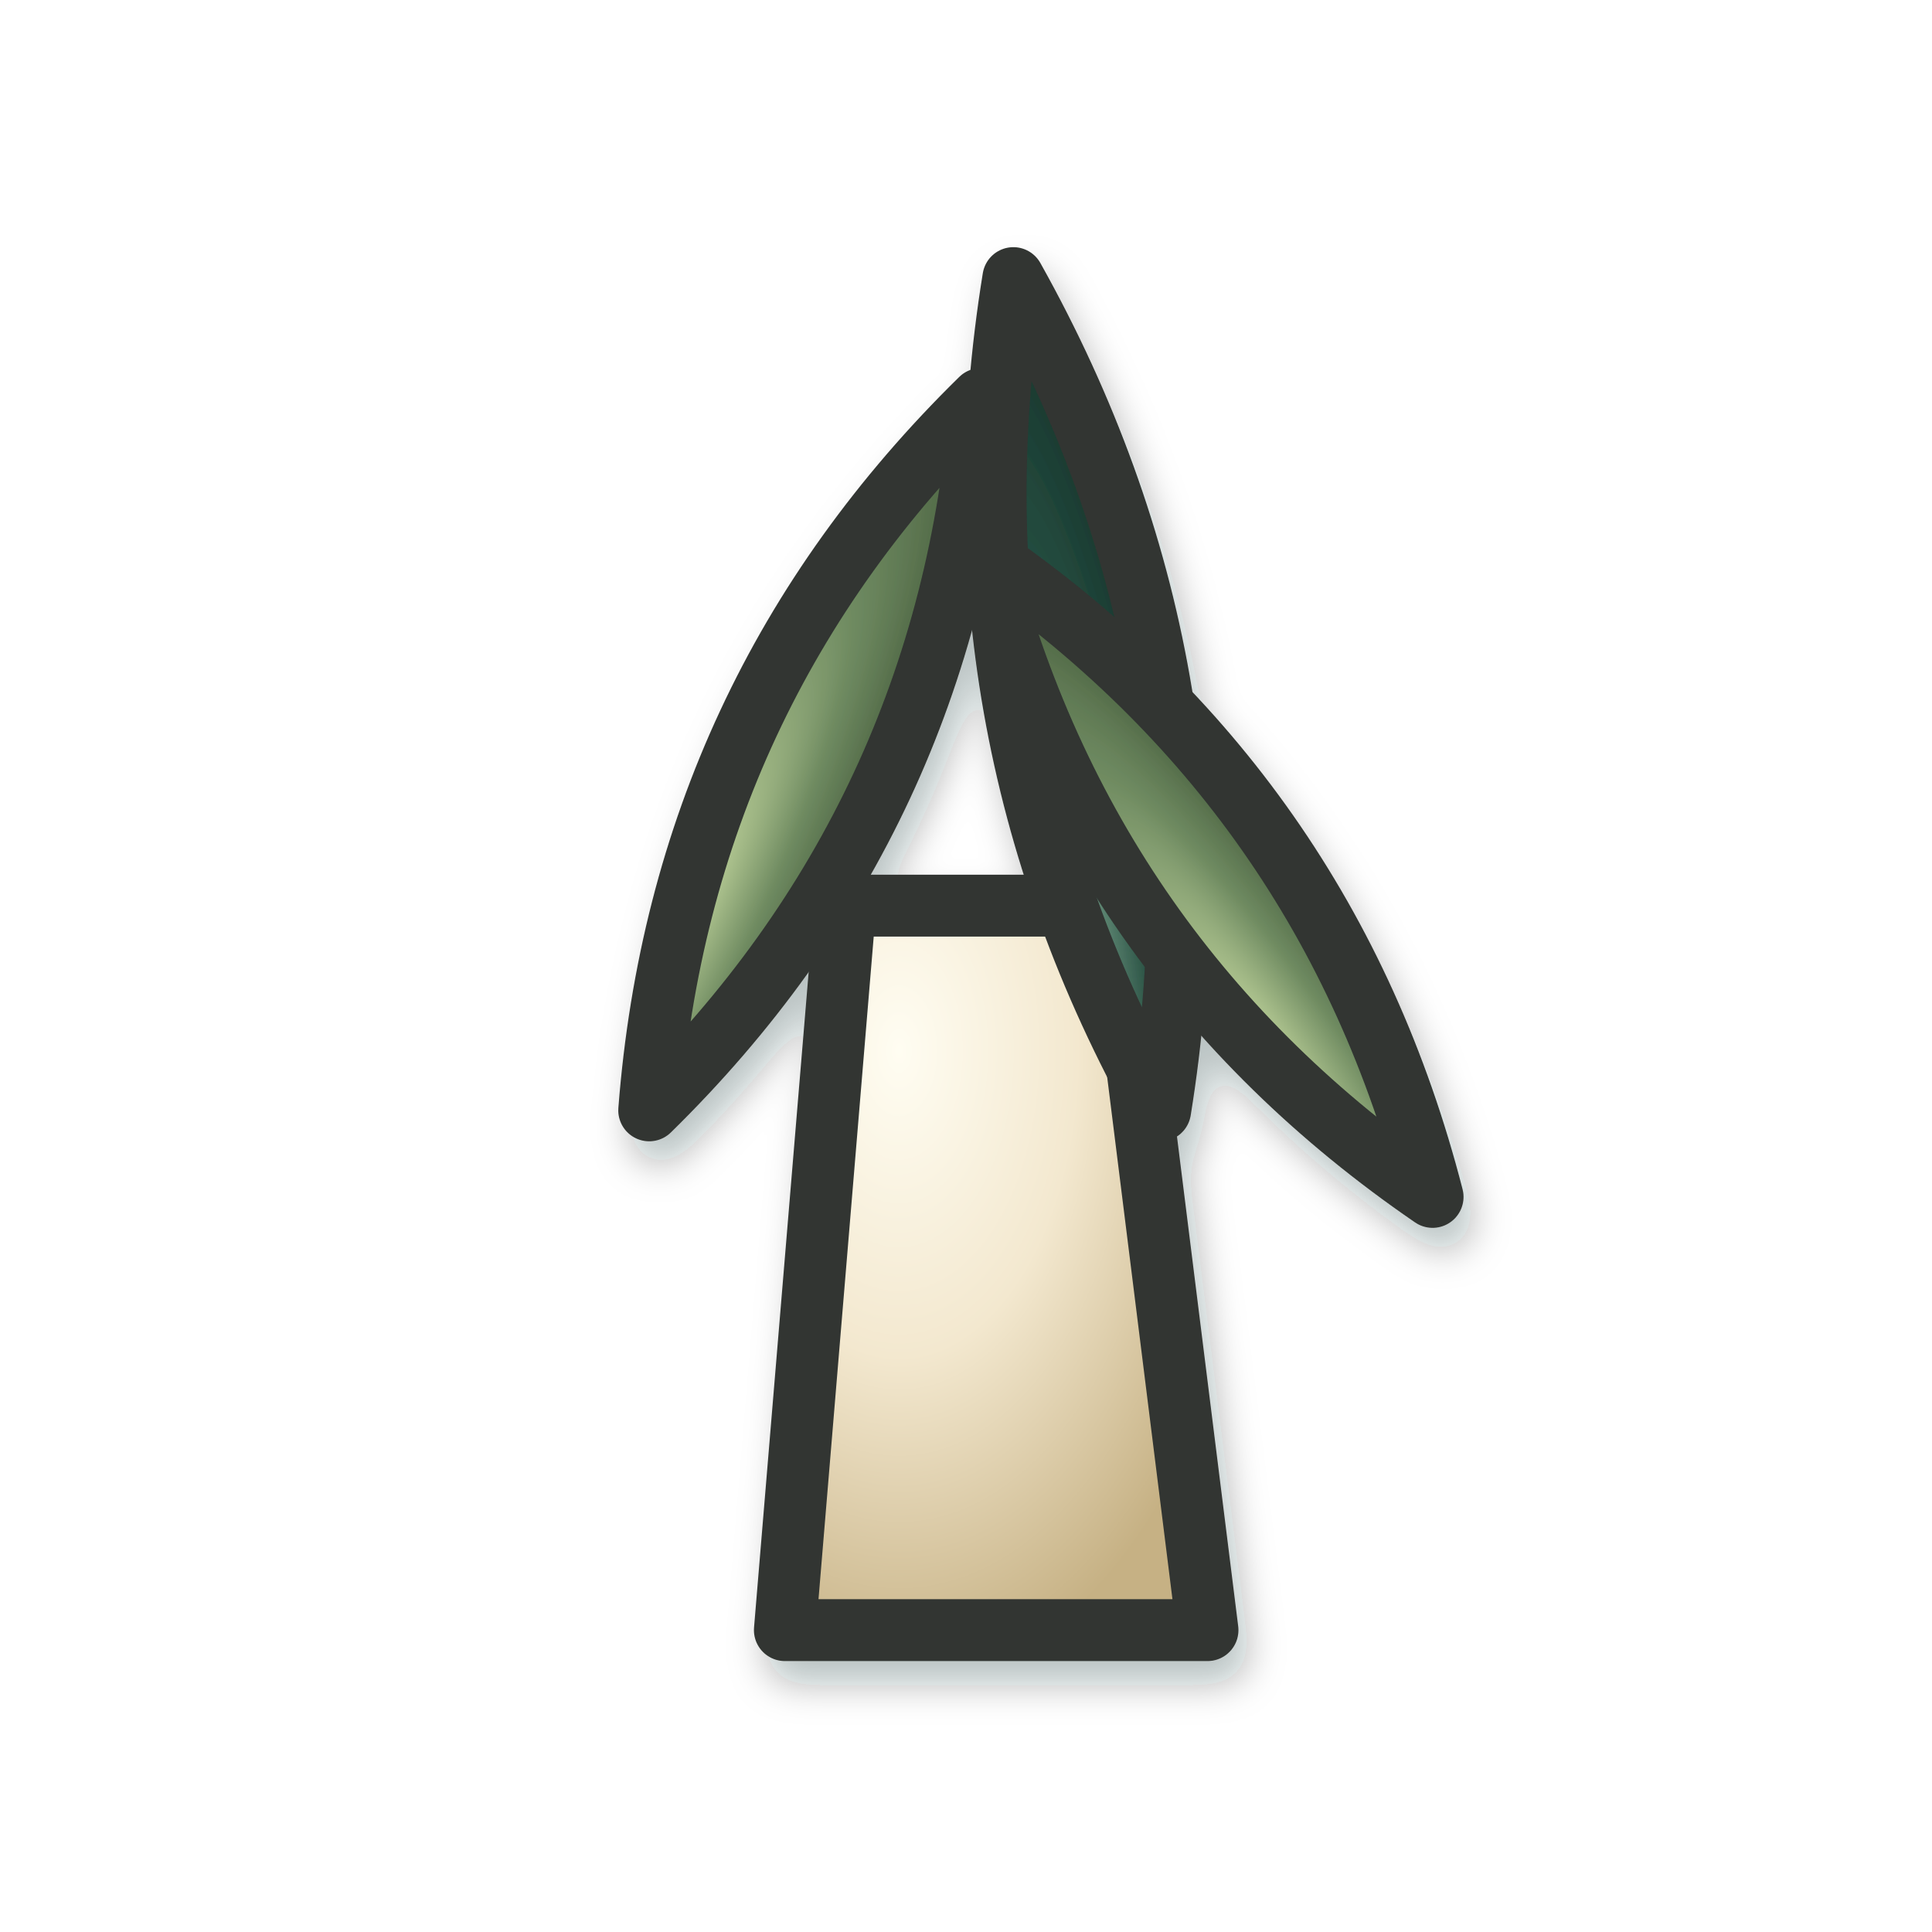
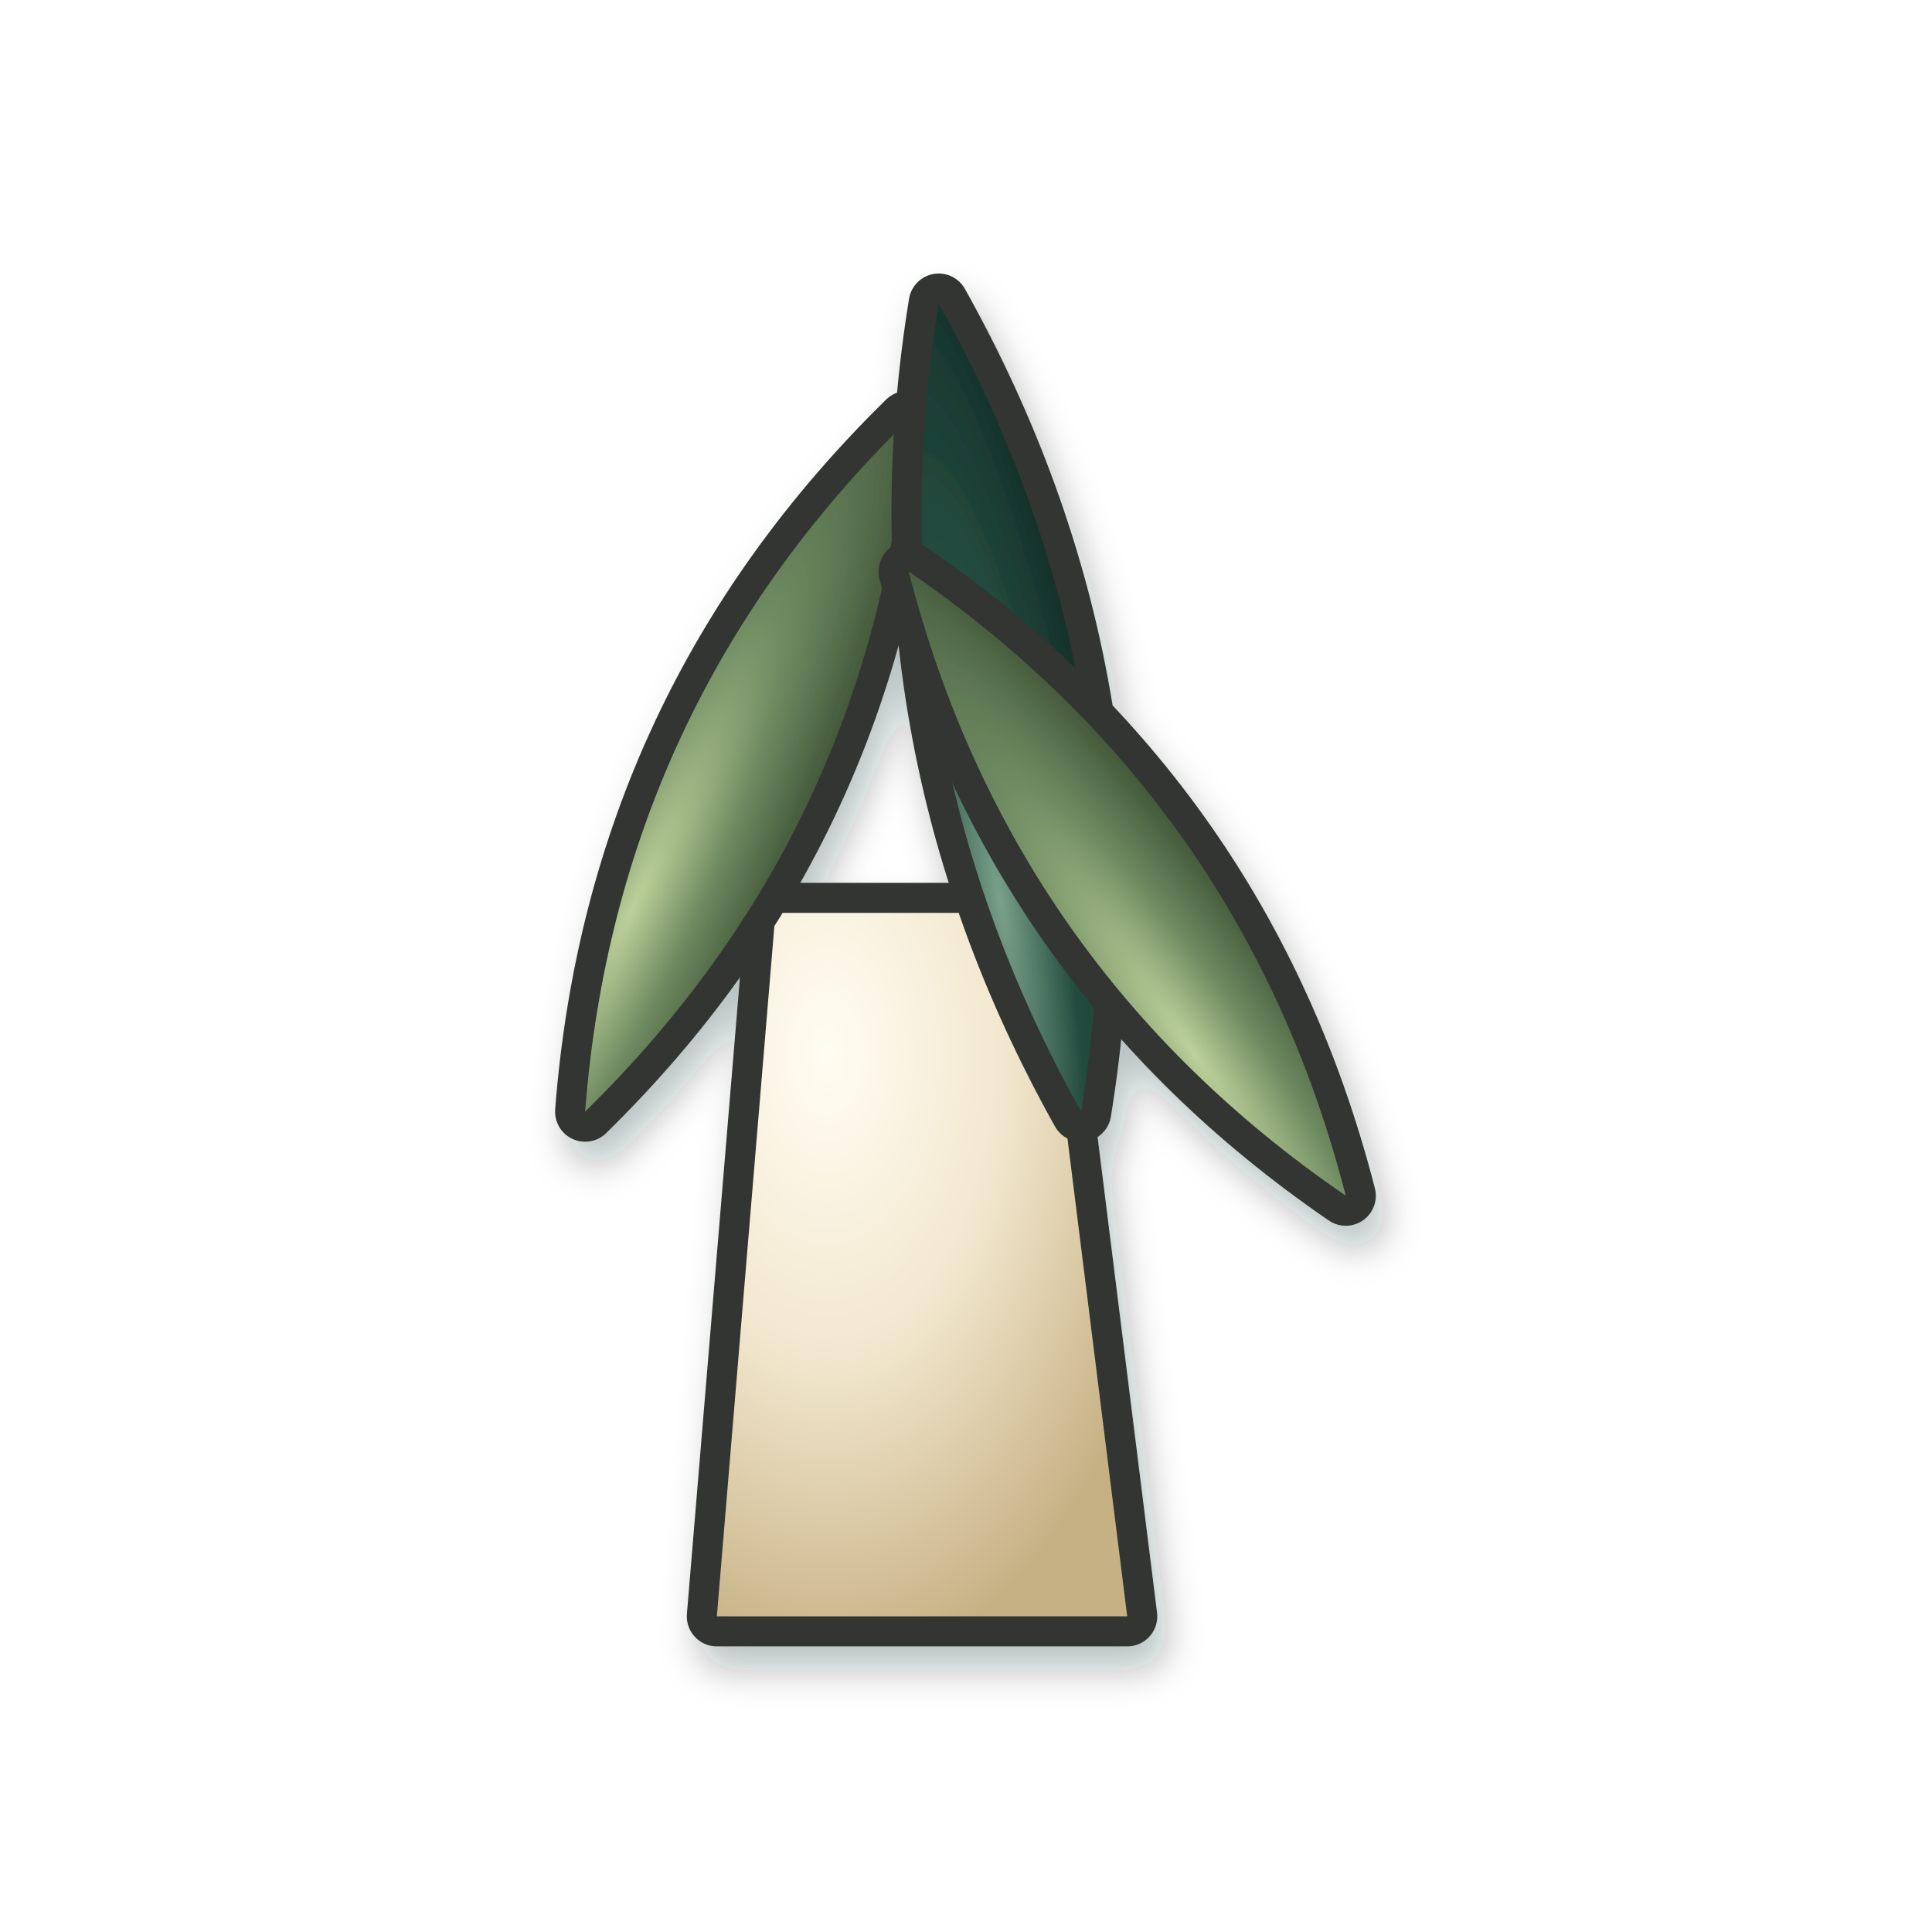
- <svg xmlns="http://www.w3.org/2000/svg" viewBox="0 0 64 64" width="64" height="64" role="img" aria-labelledby="t">
-   <style>.ink-s{stroke:#303532}.ink-f{fill:#303532}.paper-s{stroke:#F3E8CF}.paper-f{fill:#F3E8CF}@media(prefers-color-scheme:dark){.ink-s{stroke:#F3E8CF}.ink-f{fill:#F3E8CF}.paper-s{stroke:#303532}.paper-f{fill:#303532}}</style>
+ <svg xmlns="http://www.w3.org/2000/svg" viewBox="0 0 64 64" role="img" aria-labelledby="leek-title" data-aisle="Produce" data-render-style="dimensional">
  <defs>
-     <filter id="leek-depth" x="-18%" y="-18%" width="136%" height="140%" color-interpolation-filters="sRGB">
-       <feDropShadow dx="0.35" dy="0.8" stdDeviation="0.6" flood-color="#111815" flood-opacity="0.27" />
-     </filter>
-     <radialGradient id="leek-cream" cx="27%" cy="20%" r="88%">
-       <stop offset="0" stop-color="#FFFDF2" />
-       <stop offset="0.48" stop-color="#F3E8CF" />
-       <stop offset="1" stop-color="#C6B184" />
+     <radialGradient id="leek-green" cx="27%" cy="20%" r="88%">
+       <stop offset="0" stop-color="#79A18A" />
+       <stop offset="0.48" stop-color="#244C3F" />
+       <stop offset="1" stop-color="#142F28" />
    </radialGradient>
    <radialGradient id="leek-green2" cx="27%" cy="20%" r="88%">
      <stop offset="0" stop-color="#BCD099" />
      <stop offset="0.48" stop-color="#6F8B61" />
      <stop offset="1" stop-color="#405538" />
    </radialGradient>
-     <radialGradient id="leek-green" cx="27%" cy="20%" r="88%">
-       <stop offset="0" stop-color="#79A18A" />
-       <stop offset="0.48" stop-color="#244C3F" />
-       <stop offset="1" stop-color="#142F28" />
+     <radialGradient id="leek-clay" cx="27%" cy="20%" r="88%">
+       <stop offset="0" stop-color="#F1A176" />
+       <stop offset="0.48" stop-color="#C66B3D" />
+       <stop offset="1" stop-color="#813A26" />
    </radialGradient>
+     <radialGradient id="leek-clay2" cx="27%" cy="20%" r="88%">
+       <stop offset="0" stop-color="#F6C79F" />
+       <stop offset="0.48" stop-color="#DF9A68" />
+       <stop offset="1" stop-color="#A85C3B" />
+     </radialGradient>
+     <radialGradient id="leek-charcoal" cx="27%" cy="20%" r="88%">
+       <stop offset="0" stop-color="#758078" />
+       <stop offset="0.48" stop-color="#303532" />
+       <stop offset="1" stop-color="#151917" />
+     </radialGradient>
+     <radialGradient id="leek-cream" cx="27%" cy="20%" r="88%">
+       <stop offset="0" stop-color="#FFFDF2" />
+       <stop offset="0.48" stop-color="#F3E8CF" />
+       <stop offset="1" stop-color="#C6B184" />
+     </radialGradient>
+     <radialGradient id="leek-cream2" cx="27%" cy="20%" r="88%">
+       <stop offset="0" stop-color="#F4E8CB" />
+       <stop offset="0.48" stop-color="#D8C9A7" />
+       <stop offset="1" stop-color="#A8956C" />
+     </radialGradient>
+     <radialGradient id="leek-gold" cx="27%" cy="20%" r="88%">
+       <stop offset="0" stop-color="#F8D878" />
+       <stop offset="0.48" stop-color="#D8A94F" />
+       <stop offset="1" stop-color="#98651F" />
+     </radialGradient>
+     <radialGradient id="leek-red" cx="27%" cy="20%" r="88%">
+       <stop offset="0" stop-color="#DC8066" />
+       <stop offset="0.48" stop-color="#9E4938" />
+       <stop offset="1" stop-color="#5E2824" />
+     </radialGradient>
+     <filter id="leek-depth" x="-18%" y="-18%" width="136%" height="140%" color-interpolation-filters="sRGB">
+       <feDropShadow dx="0.35" dy="0.8" stdDeviation="0.6" flood-color="#111815" flood-opacity="0.27" />
+     </filter>
  </defs>
-   <g class="ink-s" stroke-width="2.05" stroke-linecap="round" stroke-linejoin="round" filter="url(#leek-depth)">
-     <path d="M26 54L28 30H37L40 54Z" fill="url(#leek-cream)" data-tone="cream" />
-     <path d="M14 25Q27 20.12 40 25Q27 29.88 14 25Z" fill="url(#leek-green2)" data-tone="green2" transform="rotate(-65 27 25)" />
-     <path d="M22 23Q36 18.12 50 23Q36 27.88 22 23Z" fill="url(#leek-green)" data-tone="green" transform="rotate(-100 36 23)" />
-     <path d="M27 29Q40 24.12 53 29Q40 33.88 27 29Z" fill="url(#leek-green2)" data-tone="green2" transform="rotate(-125 40 29)" />
+   <style>
+     .food-icon { color-scheme: light dark; }
+     @media (prefers-color-scheme: dark) {
+       .food-icon { stroke: #F3E8CF; }
+ 
+       .food-icon [data-tone="charcoal"] { fill: url(#leek-cream); }
+       .food-icon [data-tone="cream"] { fill: url(#leek-charcoal); }
+       .food-icon [fill="#303532"] { fill: #F3E8CF; }
+       .food-icon [fill="#F3E8CF"] { fill: #303532; }
+       .food-icon [stroke="#303532"] { stroke: #F3E8CF; }
+       .food-icon [stroke="#F3E8CF"] { stroke: #303532; }
+     }
+   </style>
+   <g class="food-icon" stroke="#303532" stroke-width="2.05" stroke-linecap="round" stroke-linejoin="round" paint-order="stroke fill" filter="url(#leek-depth)">
+     <g class="optical-alignment" transform="translate(32 32) scale(0.97098) translate(-34.5 -31.8125)">
+       <path d="M26 54L28 30H37L40 54Z" fill="url(#leek-cream)" data-tone="cream" />
+       <path d="M14 25Q27 20.12 40 25Q27 29.88 14 25Z" fill="url(#leek-green2)" data-tone="green2" transform="rotate(-65 27 25)" />
+       <path d="M22 23Q36 18.12 50 23Q36 27.88 22 23Z" fill="url(#leek-green)" data-tone="green" transform="rotate(-100 36 23)" />
+       <path d="M27 29Q40 24.12 53 29Q40 33.88 27 29Z" fill="url(#leek-green2)" data-tone="green2" transform="rotate(-125 40 29)" />
+     </g>
  </g>
</svg>
